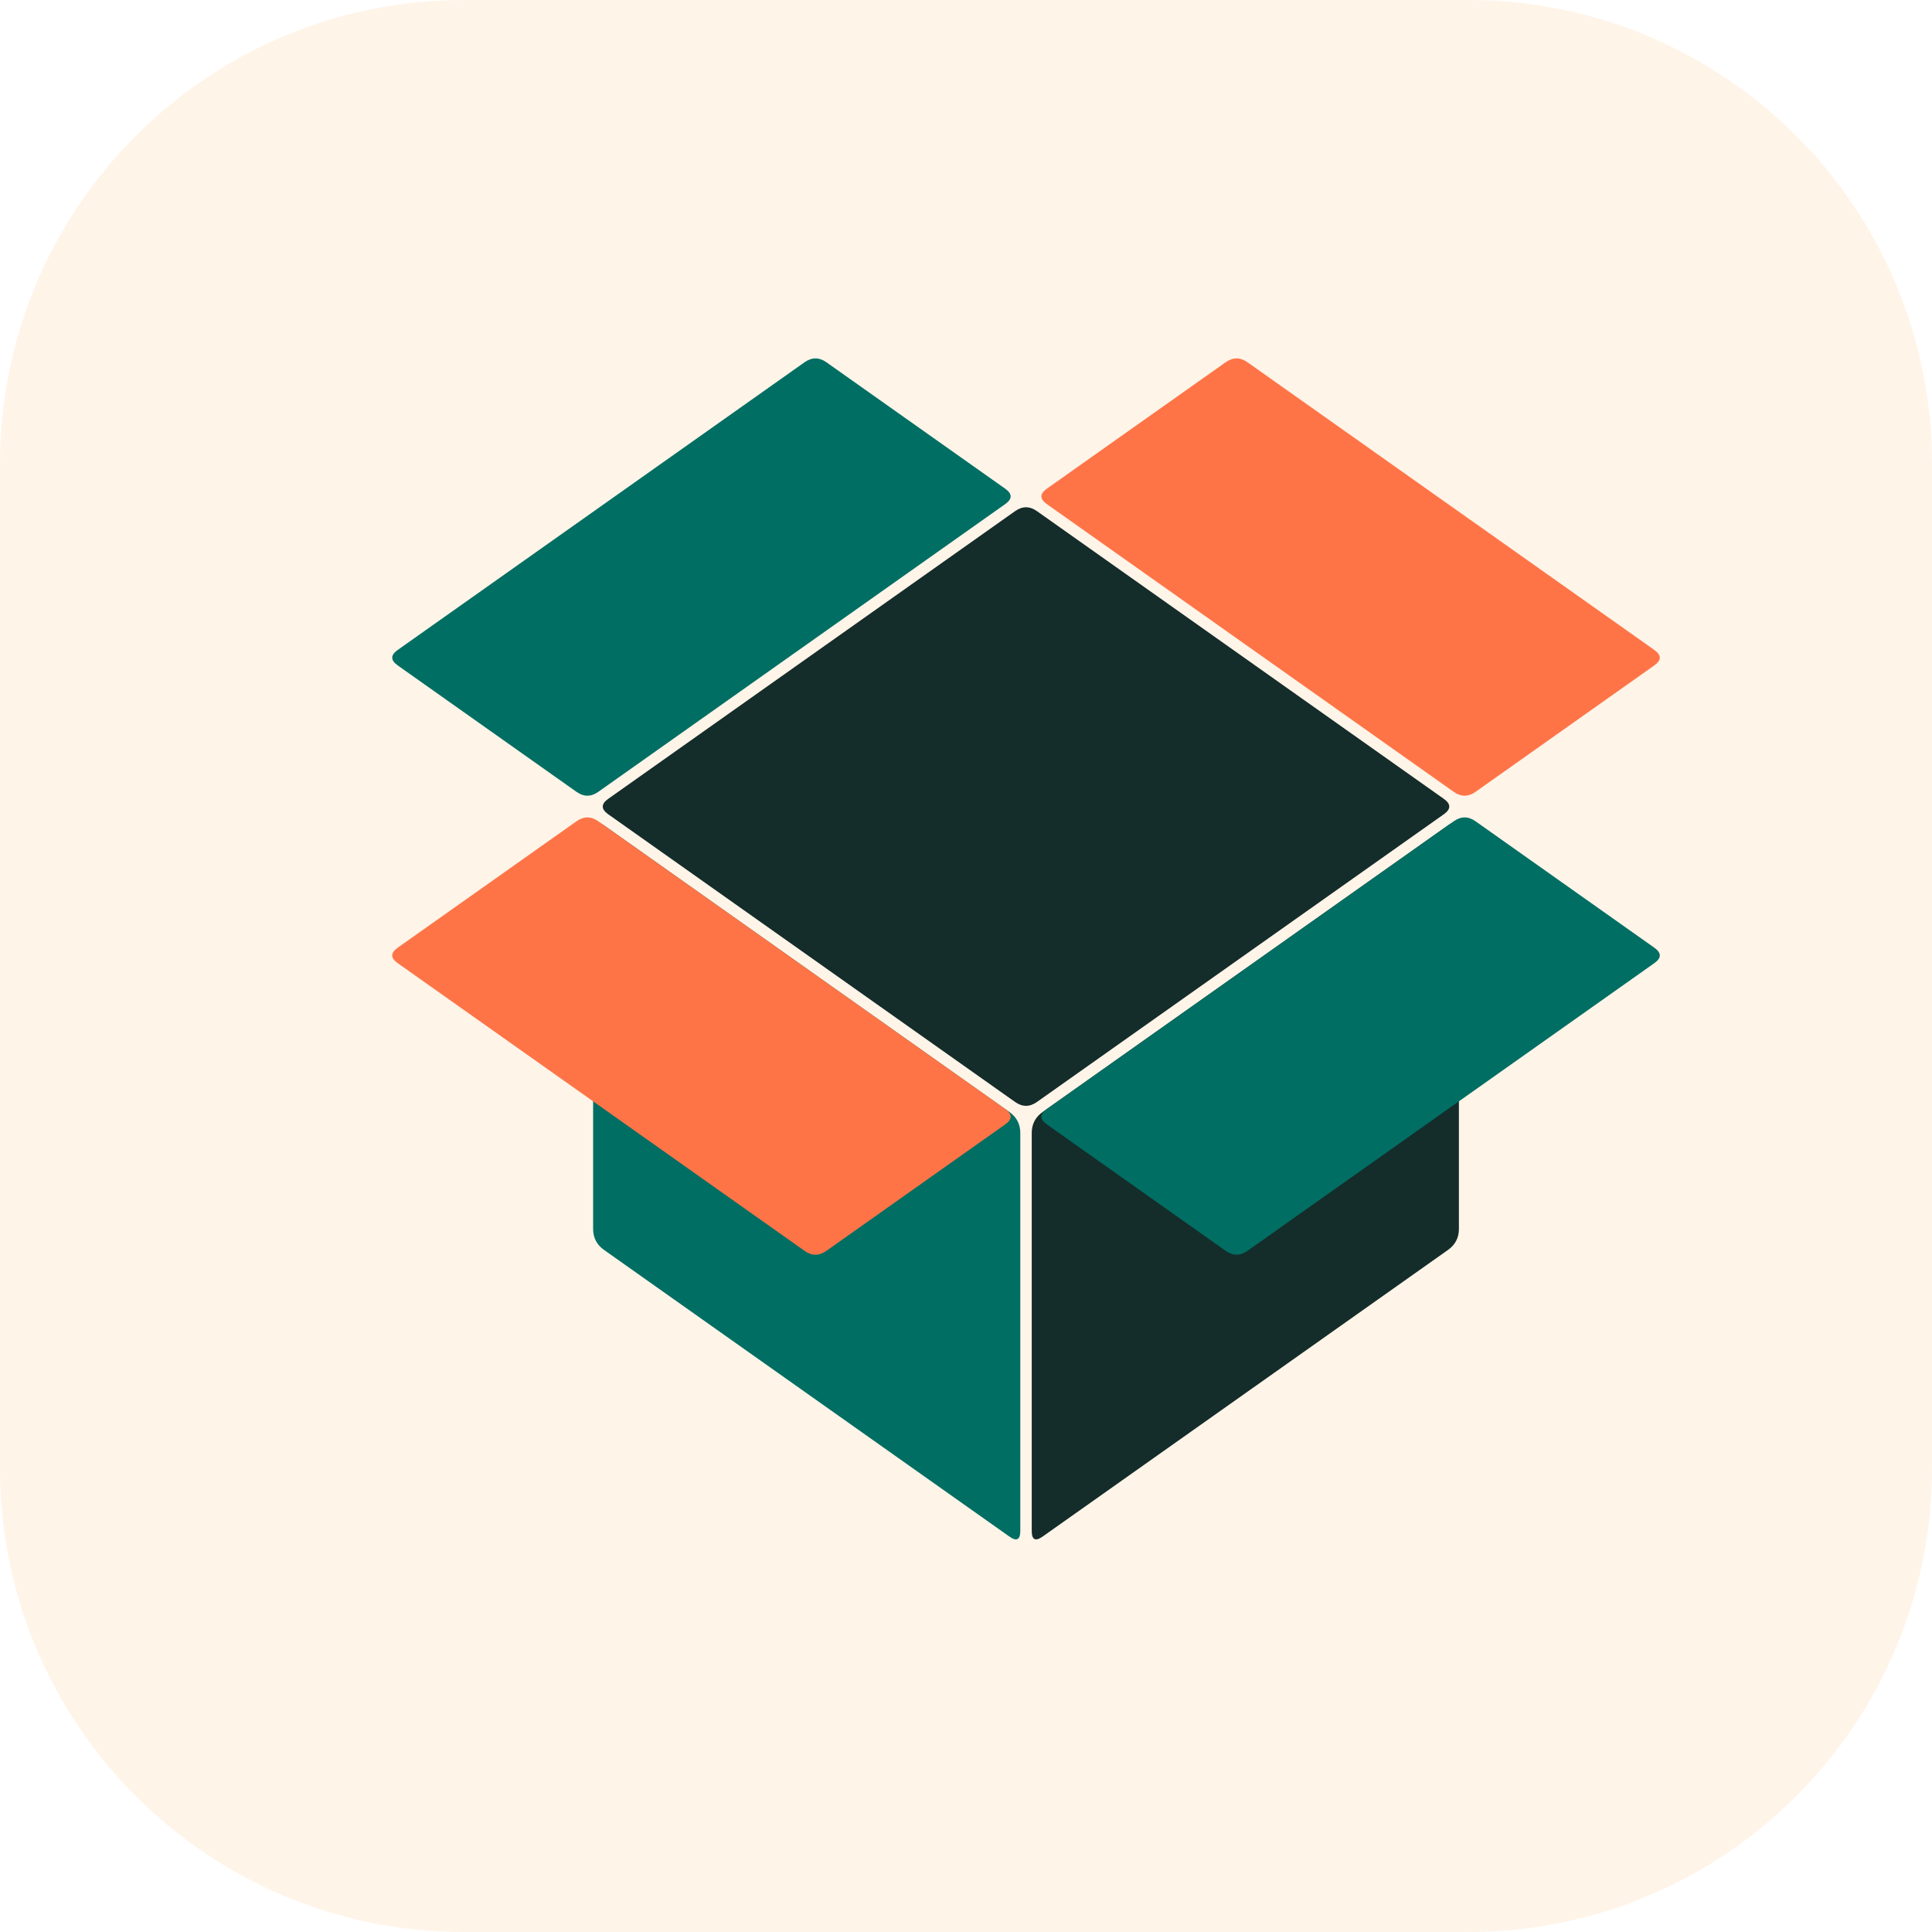
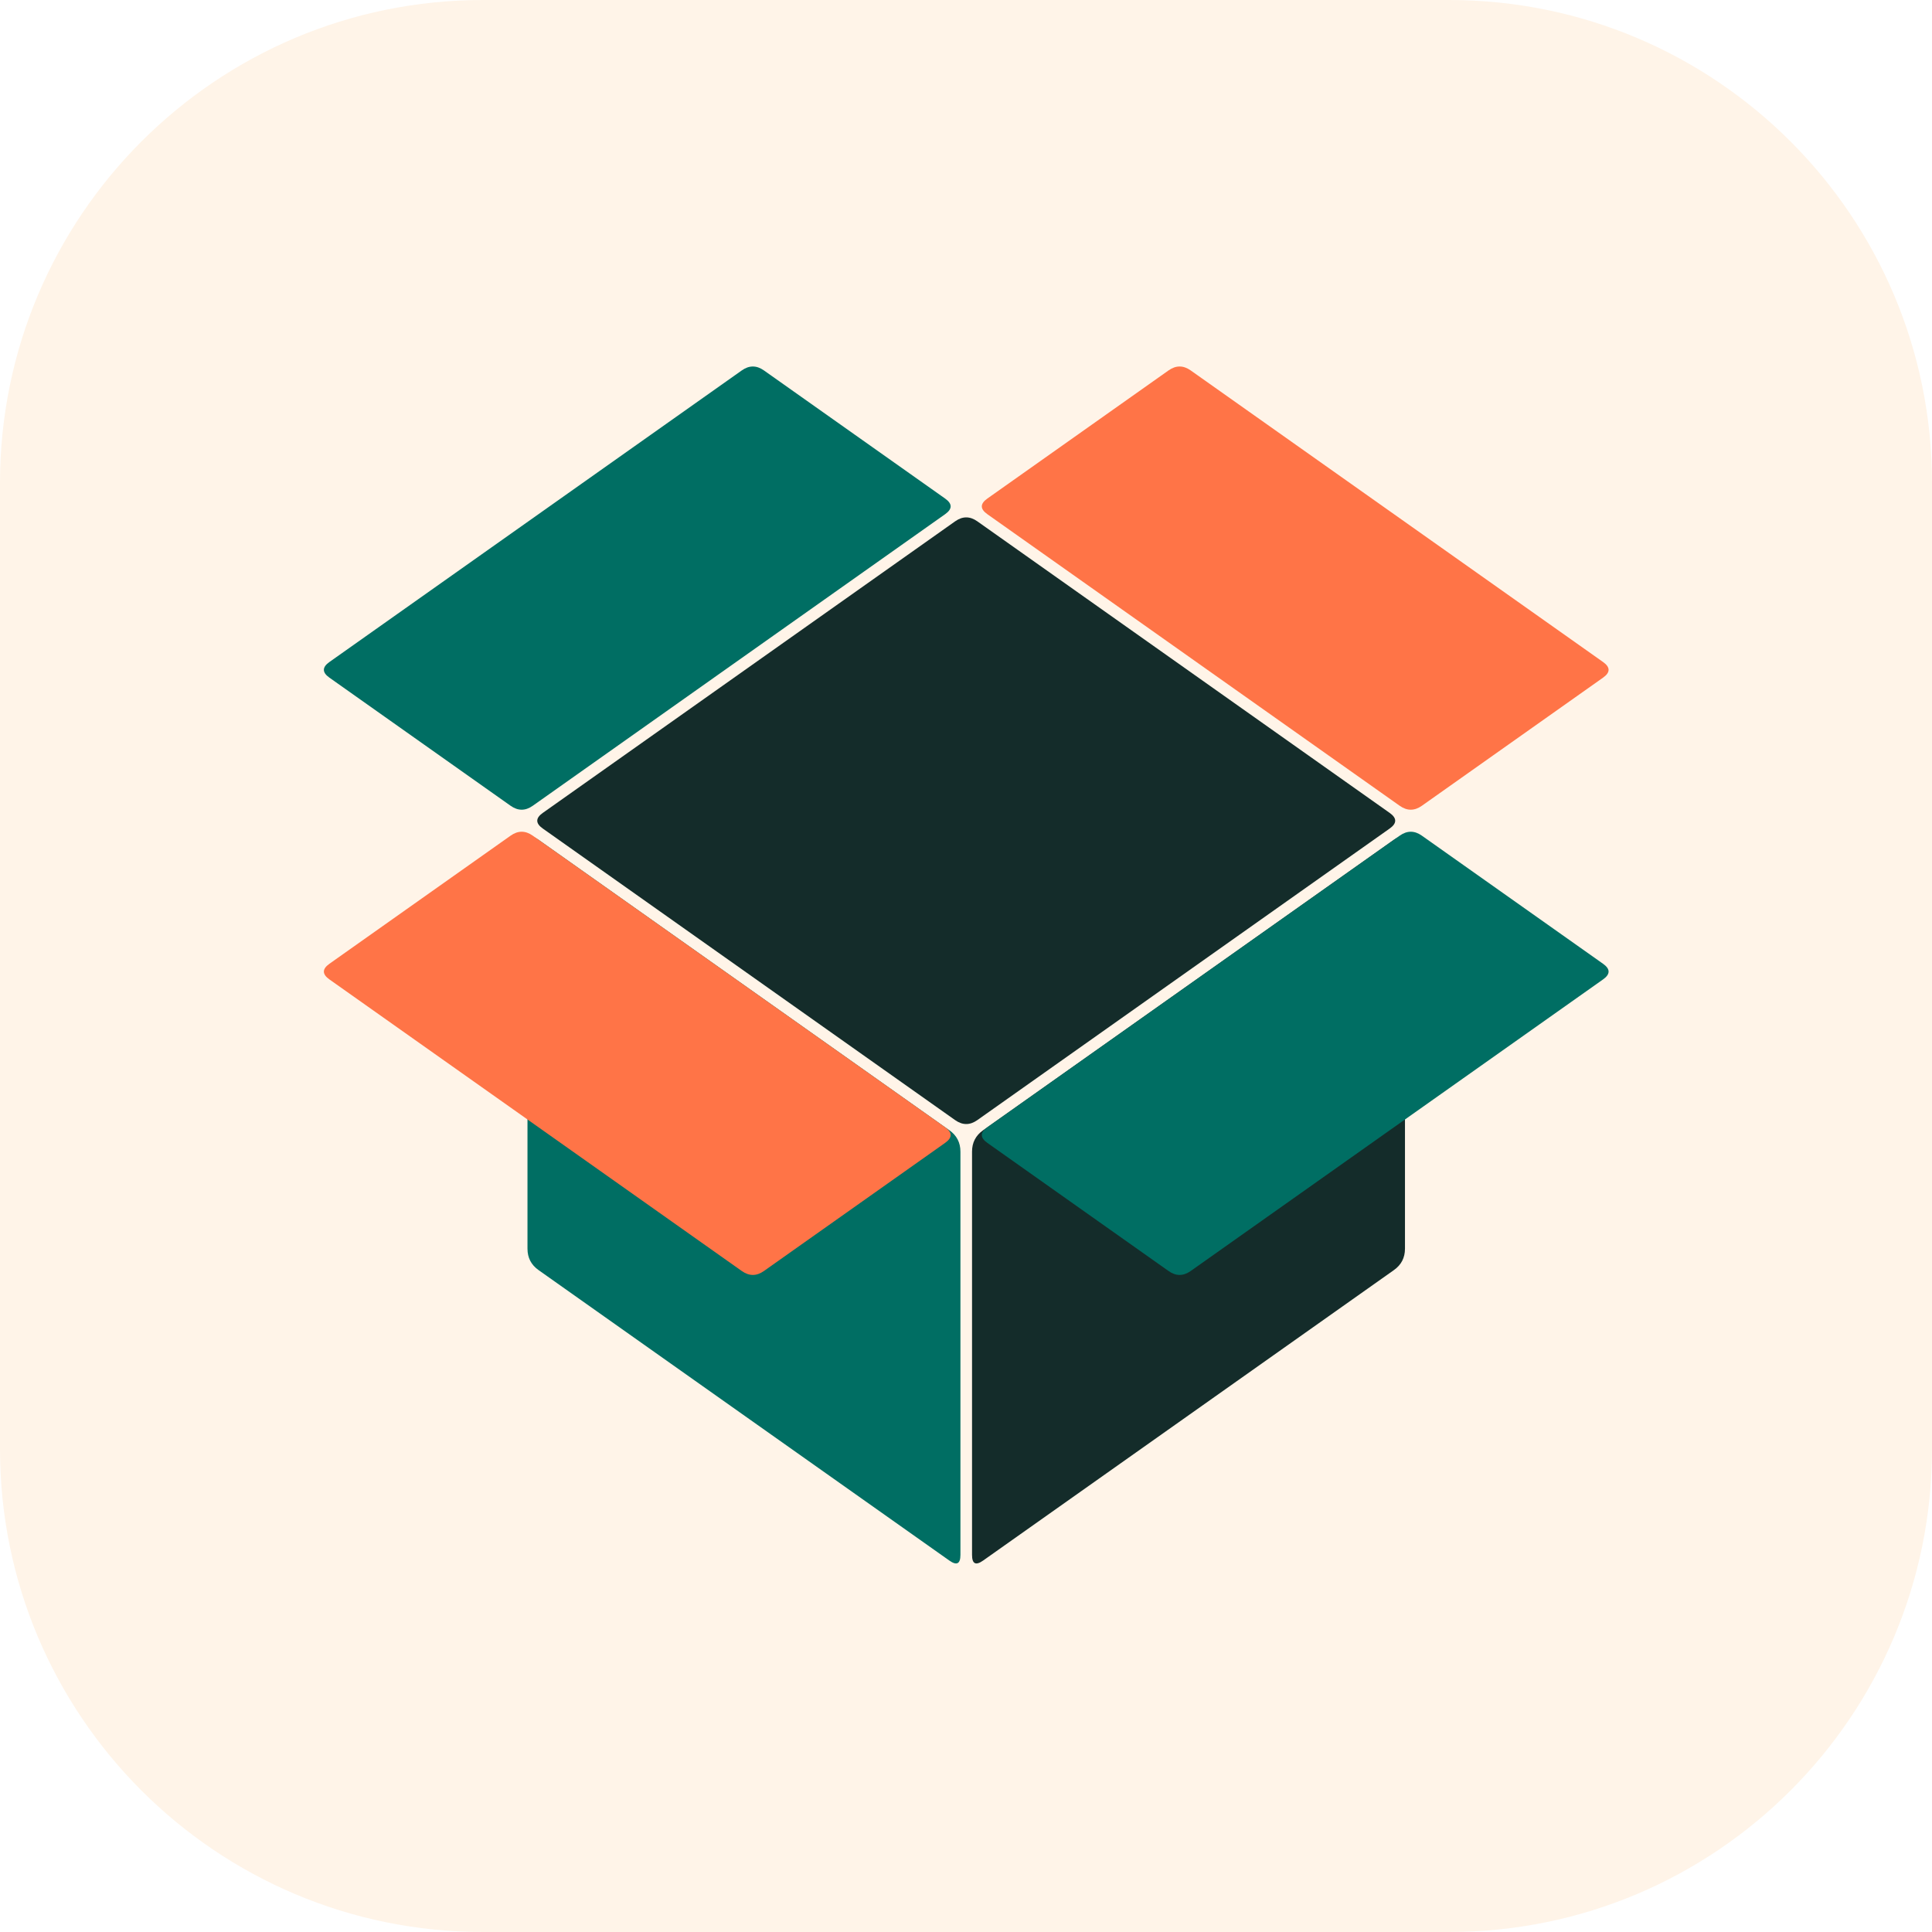
- <svg xmlns="http://www.w3.org/2000/svg" viewBox="0 0 300 300" width="300" height="300" role="img" aria-labelledby="t">
-   <path fill="#FFF4E8" d="M72 0L228 0C267.764 0 300 32.236 300 72L300 228C300 267.764 267.764 300 228 300L72 300C32.235 300 0 267.764 0 228L0 72C0 32.236 32.235 0 72 0Z" />
-   <path fill="#006E63" d="M92.099 129.035C92.099 127.651 92.664 127.359 93.794 128.157L156.735 172.664C157.865 173.462 158.43 174.554 158.43 175.937L158.43 237.717C158.43 239.101 157.865 239.393 156.735 238.594L93.794 194.088C92.664 193.289 92.099 192.198 92.099 190.814L92.099 129.035Z" />
-   <path fill="#142C2A" d="M160.208 175.937C160.208 174.554 160.773 173.462 161.903 172.664L224.844 128.157C225.974 127.359 226.538 127.651 226.538 129.035L226.538 190.814C226.538 192.198 225.974 193.289 224.844 194.088L161.903 238.594C160.773 239.393 160.208 239.101 160.208 237.717L160.208 175.937Z" />
-   <path fill="#142C2A" d="M157.624 79.368C158.754 78.57 159.884 78.57 161.014 79.368L224.193 124.043C225.323 124.842 225.323 125.641 224.193 126.44L161.014 171.114C159.884 171.913 158.754 171.913 157.624 171.114L94.445 126.44C93.315 125.641 93.315 124.842 94.445 124.043L157.624 79.368Z" />
-   <path fill="#006E63" d="M156.084 75.882C157.214 76.681 157.214 77.48 156.084 78.279L92.905 122.954C91.775 123.753 90.645 123.753 89.515 122.954L61.753 103.322C60.623 102.523 60.623 101.725 61.753 100.926L124.932 56.251C126.062 55.453 127.192 55.453 128.321 56.251L156.084 75.882Z" />
-   <path fill="#FF7447" d="M229.123 122.954C227.993 123.753 226.863 123.753 225.733 122.954L162.554 78.279C161.424 77.48 161.424 76.681 162.554 75.882L190.317 56.251C191.446 55.453 192.576 55.453 193.706 56.251L256.885 100.926C258.015 101.725 258.015 102.523 256.885 103.322L229.123 122.954Z" />
-   <path fill="#FF7447" d="M89.515 127.529C90.645 126.73 91.775 126.73 92.905 127.529L156.084 172.203C157.214 173.002 157.214 173.801 156.084 174.599L128.321 194.231C127.192 195.03 126.062 195.03 124.932 194.231L61.753 149.556C60.623 148.757 60.623 147.959 61.753 147.16L89.515 127.529Z" />
-   <path fill="#006E63" d="M162.554 174.599C161.424 173.801 161.424 173.002 162.554 172.203L225.733 127.529C226.863 126.73 227.993 126.73 229.123 127.529L256.885 147.16C258.015 147.959 258.015 148.757 256.885 149.556L193.706 194.231C192.576 195.03 191.446 195.03 190.317 194.231L162.554 174.599Z" />
+ <svg xmlns="http://www.w3.org/2000/svg" width="240" height="240" viewBox="0 0 240 240" fill="none">
+   <rect width="240" height="240" rx="60" fill="#FFF4E8" />
+   <path d="M65.526 105.028C65.526 103.907 65.984 103.669 66.9 104.317L117.934 140.403C118.85 141.051 119.308 141.935 119.308 143.057V193.149C119.308 194.271 118.85 194.508 117.934 193.86L66.9 157.774C65.984 157.126 65.526 156.241 65.526 155.12V105.028Z" fill="#006E63" />
+   <path d="M120.75 143.057C120.75 141.935 121.208 141.051 122.124 140.403L173.157 104.317C174.073 103.669 174.531 103.907 174.531 105.028V155.12C174.531 156.241 174.073 157.126 173.157 157.774L122.124 193.86C121.208 194.508 120.75 194.271 120.75 193.149V143.057Z" fill="#142C2A" />
+   <path d="M118.655 64.758C119.571 64.11 120.487 64.11 121.403 64.758L172.629 100.981C173.545 101.629 173.545 102.276 172.629 102.924L121.403 139.147C120.487 139.794 119.571 139.794 118.655 139.147L67.428 102.924C66.512 102.276 66.512 101.629 67.428 100.981L118.655 64.758Z" fill="#142C2A" />
+   <path d="M117.406 61.932C118.322 62.579 118.322 63.227 117.406 63.875L66.179 100.098C65.263 100.745 64.347 100.745 63.431 100.098L40.921 84.18C40.005 83.532 40.005 82.885 40.921 82.237L92.148 46.014C93.064 45.367 93.98 45.367 94.896 46.014L117.406 61.932Z" fill="#006E63" />
+   <path d="M176.626 100.098C175.71 100.745 174.794 100.745 173.878 100.098L122.652 63.875C121.736 63.227 121.736 62.579 122.652 61.932L145.162 46.014C146.078 45.367 146.994 45.367 147.91 46.014L199.137 82.237C200.053 82.885 200.053 83.532 199.137 84.18L176.626 100.098Z" fill="#FF7447" />
+   <path d="M63.431 103.807C64.347 103.159 65.263 103.159 66.179 103.807L117.406 140.03C118.322 140.678 118.322 141.325 117.406 141.973L94.896 157.89C93.98 158.538 93.064 158.538 92.148 157.89L40.921 121.667C40.005 121.02 40.005 120.372 40.921 119.724L63.431 103.807Z" fill="#FF7447" />
+   <path d="M122.652 141.973C121.736 141.325 121.736 140.678 122.652 140.03L173.878 103.807C174.794 103.159 175.71 103.159 176.626 103.807L199.137 119.724C200.053 120.372 200.053 121.02 199.137 121.667L147.91 157.89C146.994 158.538 146.078 158.538 145.162 157.89L122.652 141.973Z" fill="#006E63" />
</svg>
